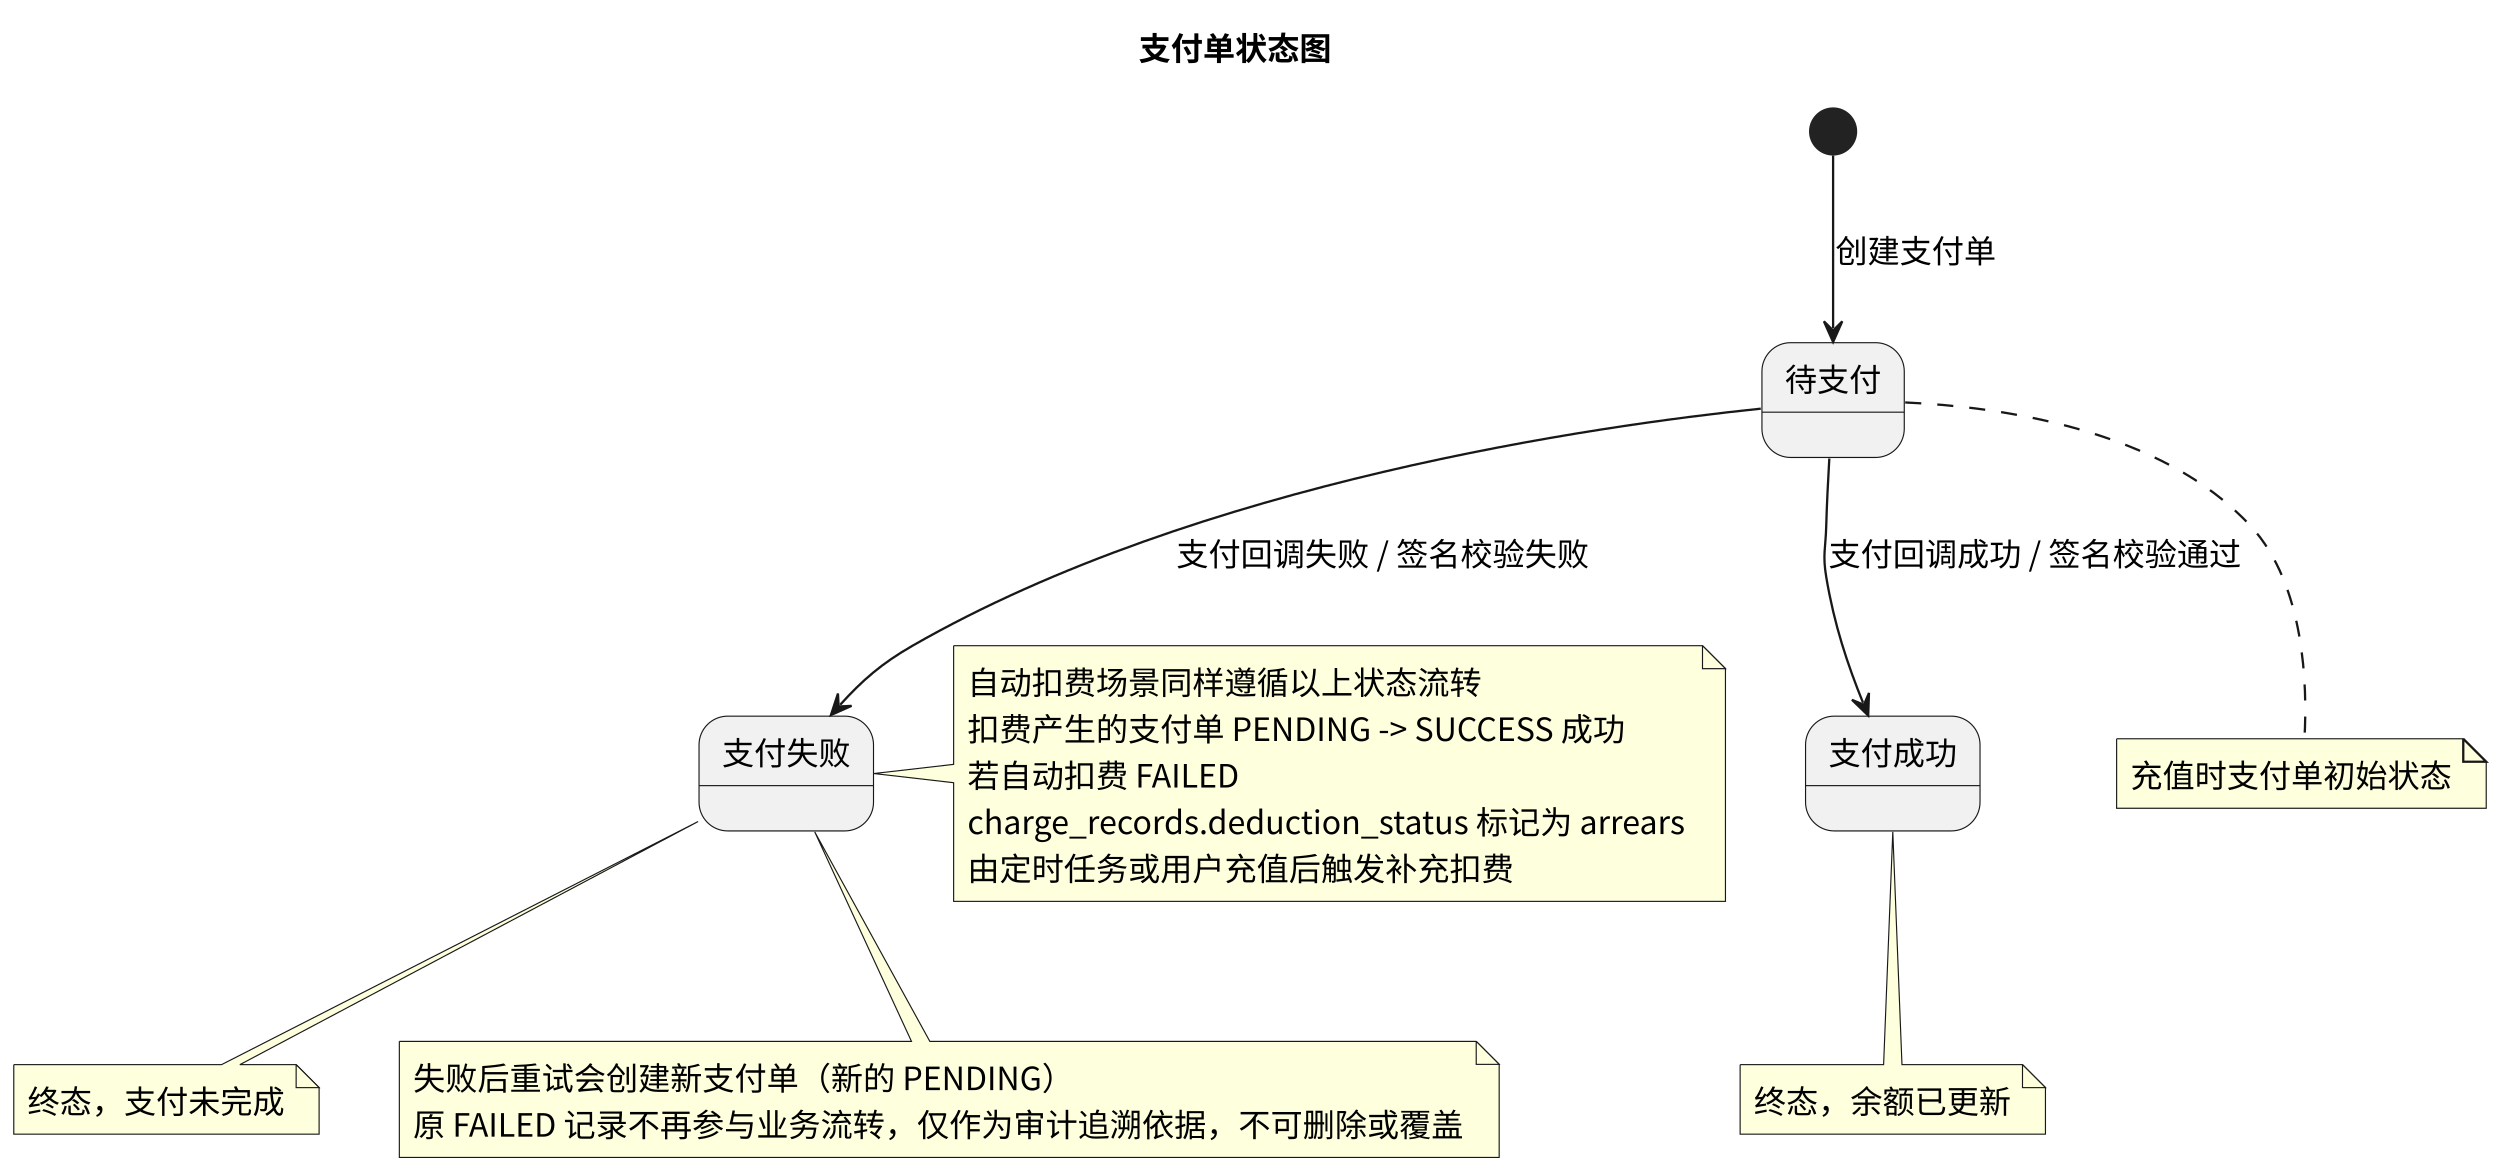
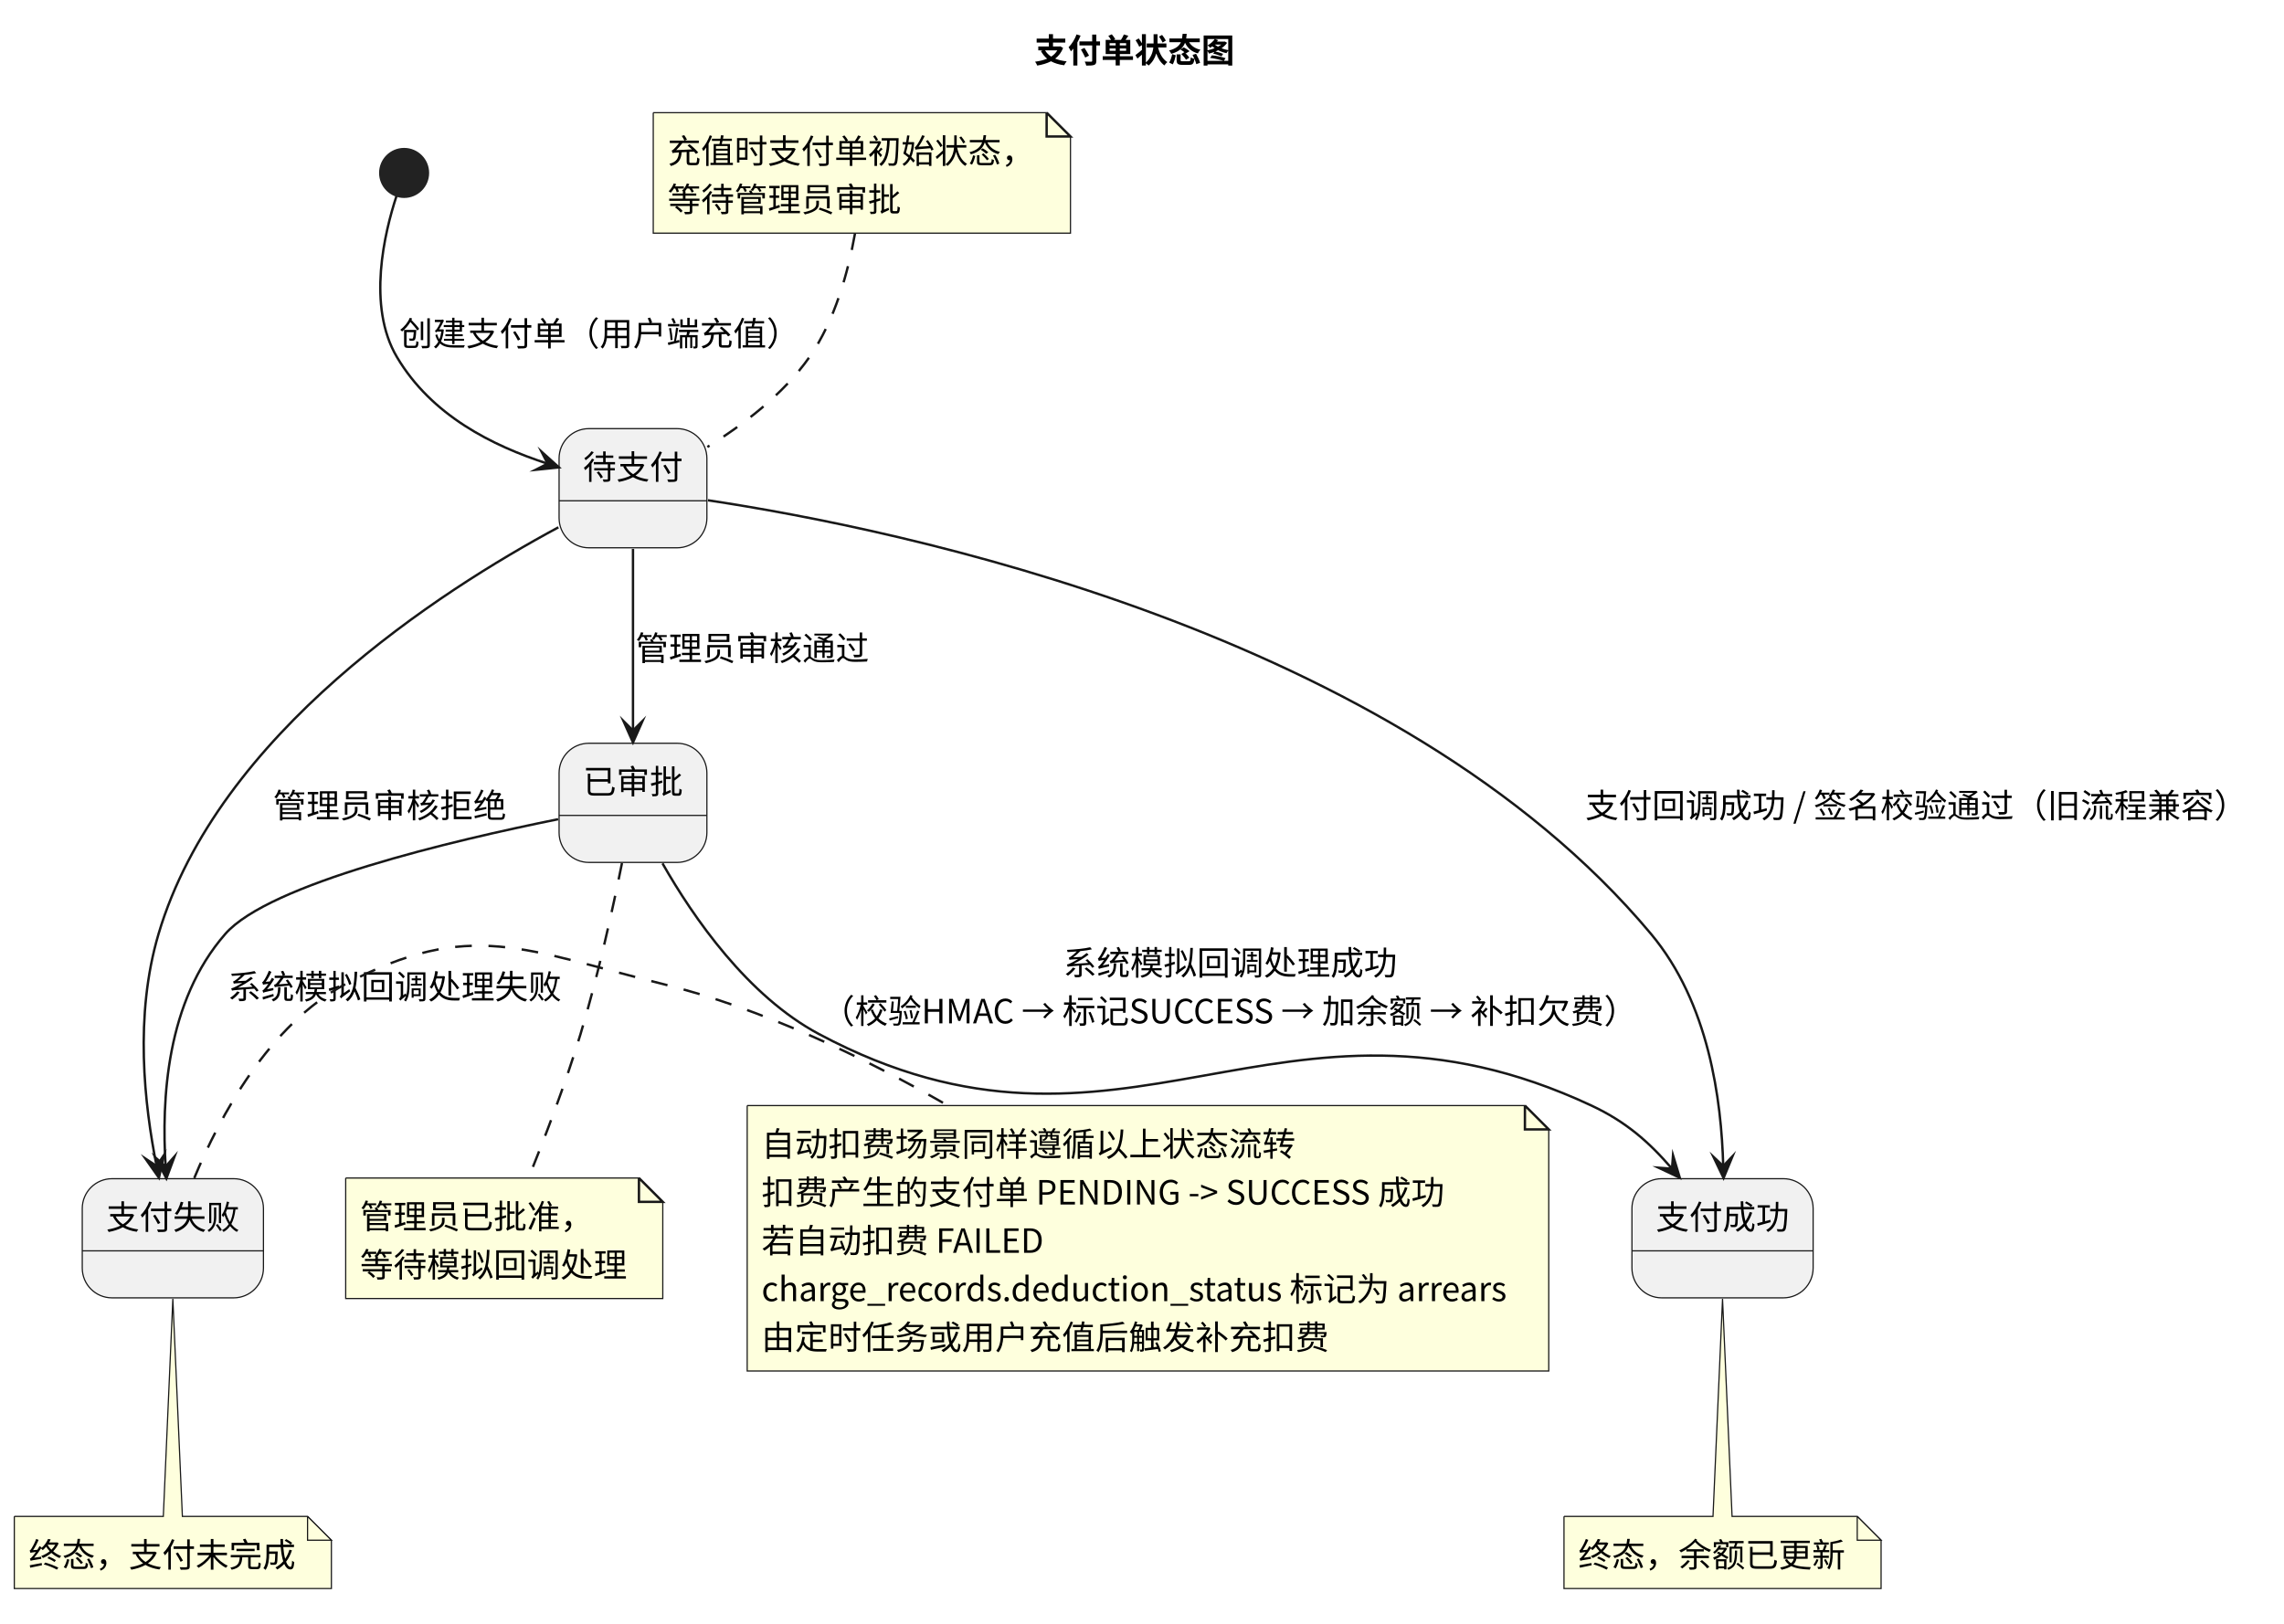
- <svg xmlns="http://www.w3.org/2000/svg" contentStyleType="text/css" data-diagram-type="STATE" height="511px" preserveAspectRatio="none" style="width:1089px;height:511px;background:#FFFFFF;" version="1.1" viewBox="0 0 1089 511" width="1089px" zoomAndPan="magnify">
+ <svg xmlns="http://www.w3.org/2000/svg" contentStyleType="text/css" data-diagram-type="STATE" height="681px" preserveAspectRatio="none" style="width:958px;height:681px;background:#FFFFFF;" version="1.1" viewBox="0 0 958 681" width="958px" zoomAndPan="magnify">
  <defs />
  <g>
    <g class="title" data-source-line="3">
-       <text fill="#000000" font-family="Noto Sans CJK SC" font-size="14" font-weight="bold" lengthAdjust="spacing" textLength="84" x="496" y="26.24">支付单状态图</text>
+       <text fill="#000000" font-family="'Noto Sans CJK SC'" font-size="14" font-weight="700" lengthAdjust="spacing" textLength="84" x="433.845" y="26.24">支付单状态图</text>
    </g>
-     <g id="PENDING">
-       <rect fill="#F1F1F1" height="50" rx="12.5" ry="12.5" style="stroke:#181818;stroke-width:0.5;" width="62" x="767.5" y="149.272" />
-       <line style="stroke:#181818;stroke-width:0.5;" x1="767.5" x2="829.5" y1="179.544" y2="179.544" />
-       <text fill="#000000" font-family="Noto Sans CJK SC" font-size="14" lengthAdjust="spacing" textLength="42" x="777.5" y="170.512">待支付</text>
+     <g class="entity" data-qualified-name="PENDING" data-source-line="5" id="ent0001">
+       <rect fill="#F1F1F1" height="50" rx="12.5" ry="12.5" style="stroke:#181818;stroke-width:0.5;" width="62" x="234.5" y="179.822" />
+       <line style="stroke:#181818;stroke-width:0.5;" x1="234.5" x2="296.5" y1="210.094" y2="210.094" />
+       <text fill="#000000" font-family="'Noto Sans CJK SC'" font-size="14" lengthAdjust="spacing" textLength="42" x="244.5" y="201.062">待支付</text>
    </g>
-     <g id="SUCCESS">
-       <rect fill="#F1F1F1" height="50" rx="12.5" ry="12.5" style="stroke:#181818;stroke-width:0.5;" width="76" x="786.5" y="311.952" />
-       <line style="stroke:#181818;stroke-width:0.5;" x1="786.5" x2="862.5" y1="342.224" y2="342.224" />
-       <text fill="#000000" font-family="Noto Sans CJK SC" font-size="14" lengthAdjust="spacing" textLength="56" x="796.5" y="333.192">支付成功</text>
+     <g class="entity" data-qualified-name="APPROVED" data-source-line="6" id="ent0002">
+       <rect fill="#F1F1F1" height="50" rx="12.5" ry="12.5" style="stroke:#181818;stroke-width:0.5;" width="62" x="234.5" y="311.822" />
+       <line style="stroke:#181818;stroke-width:0.5;" x1="234.5" x2="296.5" y1="342.094" y2="342.094" />
+       <text fill="#000000" font-family="'Noto Sans CJK SC'" font-size="14" lengthAdjust="spacing" textLength="42" x="244.5" y="333.062">已审批</text>
    </g>
-     <g id="FAILED">
-       <rect fill="#F1F1F1" height="50" rx="12.5" ry="12.5" style="stroke:#181818;stroke-width:0.5;" width="76" x="304.5" y="311.952" />
-       <line style="stroke:#181818;stroke-width:0.5;" x1="304.5" x2="380.5" y1="342.224" y2="342.224" />
-       <text fill="#000000" font-family="Noto Sans CJK SC" font-size="14" lengthAdjust="spacing" textLength="56" x="314.5" y="333.192">支付失败</text>
+     <g class="entity" data-qualified-name="SUCCESS" data-source-line="7" id="ent0003">
+       <rect fill="#F1F1F1" height="50" rx="12.5" ry="12.5" style="stroke:#181818;stroke-width:0.5;" width="76" x="684.5" y="494.502" />
+       <line style="stroke:#181818;stroke-width:0.5;" x1="684.5" x2="760.5" y1="524.774" y2="524.774" />
+       <text fill="#000000" font-family="'Noto Sans CJK SC'" font-size="14" lengthAdjust="spacing" textLength="56" x="694.5" y="515.742">支付成功</text>
    </g>
-     <ellipse cx="798.5" cy="57.272" fill="#222222" rx="10" ry="10" style="stroke:#222222;stroke-width:1;" />
-     <g class="entity" data-entity="GMN2" data-source-line="13" data-uid="ent0003" id="entity_GMN2">
-       <path d="M922,321.812 L922,352.084 L1082.999,352.084 L1082.999,331.812 L1072.999,321.812 L922,321.812" fill="#FEFFDD" style="stroke:#181818;stroke-width:0.5;" />
-       <path d="M1072.999,321.812 L1072.999,331.812 L1082.999,331.812 L1072.999,321.812" fill="#FEFFDD" style="stroke:#181818;stroke-width:1;" />
-       <text fill="#000000" font-family="Noto Sans CJK SC" font-size="14" lengthAdjust="spacing" textLength="139.999" x="928" y="343.052">充值时支付单初始状态</text>
+     <g class="entity" data-qualified-name="FAILED" data-source-line="8" id="ent0004">
+       <rect fill="#F1F1F1" height="50" rx="12.5" ry="12.5" style="stroke:#181818;stroke-width:0.5;" width="76" x="34.5" y="494.502" />
+       <line style="stroke:#181818;stroke-width:0.5;" x1="34.5" x2="110.5" y1="524.774" y2="524.774" />
+       <text fill="#000000" font-family="'Noto Sans CJK SC'" font-size="14" lengthAdjust="spacing" textLength="56" x="44.5" y="515.742">支付失败</text>
    </g>
-     <g class="entity" data-entity="GMN5" data-source-line="14" data-uid="ent0006" id="entity_GMN5">
-       <path d="M758,463.762 L758,494.034 A0,0 0 0 0 758,494.034 L891,494.034 A0,0 0 0 0 891,494.034 L891,473.762 L881,463.762 L828.5,463.762 L824.5,362.322 L820.5,463.762 L758,463.762 A0,0 0 0 0 758,463.762" fill="#FEFFDD" style="stroke:#181818;stroke-width:0.5;" />
-       <path d="M881,463.762 L881,473.762 L891,473.762 L881,463.762" fill="#FEFFDD" style="stroke:#181818;stroke-width:0.5;" />
-       <text fill="#000000" font-family="Noto Sans CJK SC" font-size="14" lengthAdjust="spacing" textLength="111.999" x="764" y="485.002">终态，余额已更新</text>
+     <g class="start_entity" data-qualified-name=".start." data-source-line="10" id="ent0005">
+       <ellipse cx="169.5" cy="72.552" fill="#222222" rx="10" ry="10" style="stroke:#222222;stroke-width:1;" />
    </g>
-     <g class="entity" data-entity="GMN8" data-source-line="15" data-uid="ent0009" id="entity_GMN8">
-       <path d="M6,463.762 L6,494.034 A0,0 0 0 0 6,494.034 L139,494.034 A0,0 0 0 0 139,494.034 L139,473.762 L129,463.762 L104.48,463.762 L304.1,357.852 L96.48,463.762 L6,463.762 A0,0 0 0 0 6,463.762" fill="#FEFFDD" style="stroke:#181818;stroke-width:0.5;" />
-       <path d="M129,463.762 L129,473.762 L139,473.762 L129,463.762" fill="#FEFFDD" style="stroke:#181818;stroke-width:0.5;" />
-       <text fill="#000000" font-family="Noto Sans CJK SC" font-size="14" lengthAdjust="spacing" textLength="111.999" x="12" y="485.002">终态，支付未完成</text>
+     <g class="entity" data-qualified-name="GMN12" data-source-line="17" id="ent0013">
+       <path d="M274,47.272 L274,97.816 L448.999,97.816 L448.999,57.272 L438.999,47.272 L274,47.272" fill="#FEFFDD" style="stroke:#181818;stroke-width:0.5;" />
+       <path d="M438.999,47.272 L438.999,57.272 L448.999,57.272 L438.999,47.272" fill="#FEFFDD" style="stroke:#181818;stroke-width:1;" />
+       <text fill="#000000" font-family="'Noto Sans CJK SC'" font-size="14" lengthAdjust="spacing" textLength="153.999" x="280" y="68.512">充值时支付单初始状态，</text>
+       <text fill="#000000" font-family="'Noto Sans CJK SC'" font-size="14" lengthAdjust="spacing" textLength="98" x="280" y="88.784">等待管理员审批</text>
    </g>
-     <g class="entity" data-entity="GMN11" data-source-line="16" data-uid="ent0012" id="entity_GMN11">
-       <path d="M173.95,453.632 L173.95,504.176 A0,0 0 0 0 173.95,504.176 L653.042,504.176 A0,0 0 0 0 653.042,504.176 L653.042,463.632 L643.042,453.632 L405.04,453.632 L354.87,362.322 L397.04,453.632 L173.95,453.632 A0,0 0 0 0 173.95,453.632" fill="#FEFFDD" style="stroke:#181818;stroke-width:0.5;" />
-       <path d="M643.042,453.632 L643.042,463.632 L653.042,463.632 L643.042,453.632" fill="#FEFFDD" style="stroke:#181818;stroke-width:0.5;" />
-       <text fill="#000000" font-family="Noto Sans CJK SC" font-size="14" lengthAdjust="spacing" textLength="287.867" x="179.95" y="474.872">失败后重试会创建新支付单（新的 PENDING）</text>
-       <text fill="#000000" font-family="Noto Sans CJK SC" font-size="14" lengthAdjust="spacing" textLength="458.092" x="179.95" y="495.144">原 FAILED 记录不再参与业务流转，仅作为审计追溯依据，不可删除或覆盖</text>
+     <g class="entity" data-qualified-name="GMN15" data-source-line="18" id="ent0016">
+       <path d="M145,494.232 L145,544.776 L278,544.776 L278,504.232 L268,494.232 L145,494.232" fill="#FEFFDD" style="stroke:#181818;stroke-width:0.5;" />
+       <path d="M268,494.232 L268,504.232 L278,504.232 L268,494.232" fill="#FEFFDD" style="stroke:#181818;stroke-width:1;" />
+       <text fill="#000000" font-family="'Noto Sans CJK SC'" font-size="14" lengthAdjust="spacing" textLength="98" x="151" y="515.472">管理员已批准，</text>
+       <text fill="#000000" font-family="'Noto Sans CJK SC'" font-size="14" lengthAdjust="spacing" textLength="111.999" x="151" y="535.744">等待模拟回调处理</text>
    </g>
-     <g class="entity" data-entity="GMN14" data-source-line="18" data-uid="ent0015" id="entity_GMN14">
-       <path d="M415.4,281.272 L415.4,332.952 L380.63,336.952 L415.4,340.952 L415.4,392.632 A0,0 0 0 0 415.4,392.632 L751.609,392.632 A0,0 0 0 0 751.609,392.632 L751.609,291.272 L741.609,281.272 L415.4,281.272 A0,0 0 0 0 415.4,281.272" fill="#FEFFDD" style="stroke:#181818;stroke-width:0.5;" />
-       <path d="M741.609,281.272 L741.609,291.272 L751.609,291.272 L741.609,281.272" fill="#FEFFDD" style="stroke:#181818;stroke-width:0.5;" />
-       <text fill="#000000" font-family="Noto Sans CJK SC" font-size="14" lengthAdjust="spacing" textLength="223.999" x="421.4" y="302.512">自动扣费场景同样遵循以上状态流转</text>
-       <text fill="#000000" font-family="Noto Sans CJK SC" font-size="14" lengthAdjust="spacing" textLength="287.139" x="421.4" y="322.784">扣费产生的支付单 PENDING -&gt; SUCCESS 成功</text>
-       <text fill="#000000" font-family="Noto Sans CJK SC" font-size="14" lengthAdjust="spacing" textLength="118.957" x="421.4" y="343.056">若自动扣费 FAILED</text>
-       <text fill="#000000" font-family="Noto Sans CJK SC" font-size="14" lengthAdjust="spacing" textLength="315.209" x="421.4" y="363.328">charge_records.deduction_status 标记为 arrears</text>
-       <text fill="#000000" font-family="Noto Sans CJK SC" font-size="14" lengthAdjust="spacing" textLength="237.999" x="421.4" y="383.599">由定时任务或用户充值后触发补充扣费</text>
+     <g class="entity" data-qualified-name="GMN18" data-source-line="19" id="ent0019">
+       <path d="M656,636.182 L656,666.454 A0,0 0 0 0 656,666.454 L789,666.454 A0,0 0 0 0 789,666.454 L789,646.182 L779,636.182 L726.5,636.182 L722.5,544.922 L718.5,636.182 L656,636.182 A0,0 0 0 0 656,636.182" fill="#FEFFDD" style="stroke:#181818;stroke-width:0.5;" />
+       <path d="M779,636.182 L779,646.182 L789,646.182 L779,636.182" fill="#FEFFDD" style="stroke:#181818;stroke-width:0.5;" />
+       <text fill="#000000" font-family="'Noto Sans CJK SC'" font-size="14" lengthAdjust="spacing" textLength="111.999" x="662" y="657.422">终态，余额已更新</text>
    </g>
-     <g class="link" data-entity-1=".start." data-entity-2="PENDING" data-source-line="9" data-uid="lnk3" id="link_.start._PENDING">
-       <path d="M798.5,67.682 C798.5,85.272 798.5,117.662 798.5,142.972" fill="none" id="*start*-to-PENDING" style="stroke:#181818;stroke-width:1;" />
-       <polygon fill="#181818" points="798.5,148.972,802.5,139.972,798.5,143.972,794.5,139.972,798.5,148.972" style="stroke:#181818;stroke-width:1;" />
-       <text fill="#000000" font-family="Noto Sans CJK SC" font-size="14" lengthAdjust="spacing" textLength="70" x="799.5" y="114.512">创建支付单</text>
+     <g class="entity" data-qualified-name="GMN21" data-source-line="20" id="ent0022">
+       <path d="M6,636.182 L6,666.454 A0,0 0 0 0 6,666.454 L139,666.454 A0,0 0 0 0 139,666.454 L139,646.182 L129,636.182 L76.5,636.182 L72.5,544.922 L68.5,636.182 L6,636.182 A0,0 0 0 0 6,636.182" fill="#FEFFDD" style="stroke:#181818;stroke-width:0.5;" />
+       <path d="M129,636.182 L129,646.182 L139,646.182 L129,636.182" fill="#FEFFDD" style="stroke:#181818;stroke-width:0.5;" />
+       <text fill="#000000" font-family="'Noto Sans CJK SC'" font-size="14" lengthAdjust="spacing" textLength="111.999" x="12" y="657.422">终态，支付未完成</text>
    </g>
-     <g class="link" data-entity-1="PENDING" data-entity-2="SUCCESS" data-source-line="10" data-uid="lnk4" id="link_PENDING_SUCCESS">
-       <path d="M796.85,199.722 C796.31,208.972 795.77,219.602 795.5,229.272 C795.23,239.042 793.89,241.622 795.5,251.272 C799,272.272 804.81,289.48 811.54,306.12" fill="none" id="PENDING-to-SUCCESS" style="stroke:#181818;stroke-width:1;" />
-       <polygon fill="#181818" points="813.79,311.682,814.124,301.839,811.915,307.047,806.707,304.838,813.79,311.682" style="stroke:#181818;stroke-width:1;" />
-       <text fill="#000000" font-family="Noto Sans CJK SC" font-size="14" lengthAdjust="spacing" textLength="179.759" x="796.5" y="246.512">支付回调成功 / 签名校验通过</text>
+     <g class="entity" data-qualified-name="GMN24" data-source-line="22" id="ent0025">
+       <path d="M313.4,463.822 L313.4,575.182 L649.609,575.182 L649.609,473.822 L639.609,463.822 L313.4,463.822" fill="#FEFFDD" style="stroke:#181818;stroke-width:0.5;" />
+       <path d="M639.609,463.822 L639.609,473.822 L649.609,473.822 L639.609,463.822" fill="#FEFFDD" style="stroke:#181818;stroke-width:1;" />
+       <text fill="#000000" font-family="'Noto Sans CJK SC'" font-size="14" lengthAdjust="spacing" textLength="223.999" x="319.4" y="485.062">自动扣费场景同样遵循以上状态流转</text>
+       <text fill="#000000" font-family="'Noto Sans CJK SC'" font-size="14" lengthAdjust="spacing" textLength="287.139" x="319.4" y="505.334">扣费产生的支付单 PENDING -&gt; SUCCESS 成功</text>
+       <text fill="#000000" font-family="'Noto Sans CJK SC'" font-size="14" lengthAdjust="spacing" textLength="118.957" x="319.4" y="525.606">若自动扣费 FAILED</text>
+       <text fill="#000000" font-family="'Noto Sans CJK SC'" font-size="14" lengthAdjust="spacing" textLength="315.209" x="319.4" y="545.878">charge_records.deduction_status 标记为 arrears</text>
+       <text fill="#000000" font-family="'Noto Sans CJK SC'" font-size="14" lengthAdjust="spacing" textLength="237.999" x="319.4" y="566.149">由定时任务或用户充值后触发补充扣费</text>
    </g>
-     <g class="link" data-entity-1="PENDING" data-entity-2="FAILED" data-source-line="11" data-uid="lnk5" id="link_PENDING_FAILED">
-       <path d="M767,178.012 C696.48,185.302 522.29,209.742 397.5,281.272 C384.07,288.972 375.623,296.33 365.973,307.01" fill="none" id="PENDING-to-FAILED" style="stroke:#181818;stroke-width:1;" />
-       <polygon fill="#181818" points="361.95,311.462,370.952,307.466,365.302,307.752,365.016,302.102,361.95,311.462" style="stroke:#181818;stroke-width:1;" />
-       <text fill="#000000" font-family="Noto Sans CJK SC" font-size="14" lengthAdjust="spacing" textLength="179.759" x="512.41" y="246.512">支付回调失败 / 签名校验失败</text>
+     <g class="link" data-entity-1="ent0005" data-entity-2="ent0001" data-link-type="dependency" data-source-line="10" id="lnk6">
+       <path d="M166.29,82.302 C161.36,97.302 153.78,128.402 166.5,149.822 C181.09,174.402 206.487,186.96 229.697,194.54" fill="none" id="*start*-to-PENDING" style="stroke:#181818;stroke-width:1;" />
+       <polygon fill="#181818" points="234.45,196.092,227.137,189.495,229.697,194.54,224.653,197.1,234.45,196.092" style="stroke:#181818;stroke-width:1;stroke-linejoin:miter;stroke-miterlimit:10;" />
+       <text fill="#000000" font-family="'Noto Sans CJK SC'" font-size="14" lengthAdjust="spacing" textLength="167.999" x="167.5" y="145.062">创建支付单（用户端充值）</text>
    </g>
-     <g class="link" data-entity-1="PENDING" data-entity-2="GMN2" data-source-line="13" data-uid="lnk4" id="link_PENDING_GMN2">
-       <path d="M829.91,175.312 C870.76,177.152 941.49,186.792 980.5,229.272 C1004.04,254.892 1005.1,298.792 1003.84,321.462" fill="none" id="PENDING-GMN2" style="stroke:#181818;stroke-width:1;stroke-dasharray:7,7;" />
+     <g class="link" data-entity-1="ent0001" data-entity-2="ent0002" data-link-type="dependency" data-source-line="11" id="lnk7">
+       <path d="M265.5,230.272 C265.5,253.512 265.5,283.272 265.5,306.482" fill="none" id="PENDING-to-APPROVED" style="stroke:#181818;stroke-width:1;" />
+       <polygon fill="#181818" points="265.5,311.482,269.5,302.482,265.5,306.482,261.5,302.482,265.5,311.482" style="stroke:#181818;stroke-width:1;stroke-linejoin:miter;stroke-miterlimit:10;" />
+       <text fill="#000000" font-family="'Noto Sans CJK SC'" font-size="14" lengthAdjust="spacing" textLength="98" x="266.5" y="277.062">管理员审核通过</text>
+     </g>
+     <g class="link" data-entity-1="ent0001" data-entity-2="ent0004" data-link-type="dependency" data-source-line="12" id="lnk8">
+       <path d="M234.21,221.232 C184.72,247.832 91.43,307.712 66.5,391.822 C56.3,426.232 60.548,463.277 65.688,489.207" fill="none" id="PENDING-to-FAILED" style="stroke:#181818;stroke-width:1;" />
+       <polygon fill="#181818" points="66.66,494.112,68.834,484.506,65.688,489.207,60.986,486.062,66.66,494.112" style="stroke:#181818;stroke-width:1;stroke-linejoin:miter;stroke-miterlimit:10;" />
+       <text fill="#000000" font-family="'Noto Sans CJK SC'" font-size="14" lengthAdjust="spacing" textLength="98" x="114.47" y="343.062">管理员审核拒绝</text>
+     </g>
+     <g class="link" data-entity-1="ent0002" data-entity-2="ent0003" data-link-type="dependency" data-source-line="13" id="lnk9">
+       <path d="M277.88,362.232 C290.87,385.022 313.57,417.842 343.5,433.822 C471.07,501.932 536.5,402.562 667.5,463.822 C682.01,470.612 691.658,479.113 701.308,490.323" fill="none" id="APPROVED-to-SUCCESS" style="stroke:#181818;stroke-width:1;" />
+       <polygon fill="#181818" points="704.57,494.112,701.73,484.682,701.308,490.323,695.667,489.901,704.57,494.112" style="stroke:#181818;stroke-width:1;stroke-linejoin:miter;stroke-miterlimit:10;" />
+       <text fill="#000000" font-family="'Noto Sans CJK SC'" font-size="14" lengthAdjust="spacing" textLength="139.999" x="446.028" y="409.062">系统模拟回调处理成功</text>
+       <text fill="#000000" font-family="'Noto Sans CJK SC'" font-size="14" lengthAdjust="spacing" textLength="343.055" x="344.5" y="429.334">（校验HMAC → 标记SUCCESS → 加余额 → 补扣欠费）</text>
+     </g>
+     <g class="link" data-entity-1="ent0002" data-entity-2="ent0004" data-link-type="dependency" data-source-line="14" id="lnk10">
+       <path d="M234.11,343.692 C189.99,352.602 112.94,370.722 94.5,391.822 C69.67,420.222 67.717,461.342 69.477,489.402" fill="none" id="APPROVED-to-FAILED" style="stroke:#181818;stroke-width:1;" />
+       <polygon fill="#181818" points="69.79,494.392,73.219,485.159,69.477,489.402,65.234,485.66,69.79,494.392" style="stroke:#181818;stroke-width:1;stroke-linejoin:miter;stroke-miterlimit:10;" />
+       <text fill="#000000" font-family="'Noto Sans CJK SC'" font-size="14" lengthAdjust="spacing" textLength="139.999" x="95.5" y="419.062">系统模拟回调处理失败</text>
+     </g>
+     <g class="link" data-entity-1="ent0001" data-entity-2="ent0003" data-link-type="dependency" data-source-line="15" id="lnk11">
+       <path d="M296.93,209.882 C376.33,221.872 586.19,264.642 692.5,391.822 C716.85,420.952 722.022,461.404 722.792,489.214" fill="none" id="PENDING-to-SUCCESS" style="stroke:#181818;stroke-width:1;" />
+       <polygon fill="#181818" points="722.93,494.212,726.679,485.105,722.792,489.214,718.682,485.326,722.93,494.212" style="stroke:#181818;stroke-width:1;stroke-linejoin:miter;stroke-miterlimit:10;" />
+       <text fill="#000000" font-family="'Noto Sans CJK SC'" font-size="14" lengthAdjust="spacing" textLength="277.759" x="664.93" y="343.062">支付回调成功 / 签名校验通过（旧流程兼容）</text>
+     </g>
+     <g class="link" data-entity-1="ent0013" data-entity-2="ent0001" data-link-type="association" data-source-line="17" id="lnk14">
+       <path d="M358.61,97.992 C355.78,113.902 350.25,134.462 339.5,149.822 C328.56,165.452 311.61,178.302 296.7,187.532" fill="none" id="GMN12-PENDING" style="stroke:#181818;stroke-width:1;stroke-dasharray:7,7;" />
+     </g>
+     <g class="link" data-entity-1="ent0002" data-entity-2="ent0016" data-link-type="association" data-source-line="18" id="lnk17">
+       <path d="M260.88,362.122 C256.94,381.672 250.77,409.762 243.5,433.822 C237.28,454.432 228.55,477.232 221.78,493.982" fill="none" id="APPROVED-GMN15" style="stroke:#181818;stroke-width:1;stroke-dasharray:7,7;" />
+     </g>
+     <g class="link" data-entity-1="ent0004" data-entity-2="ent0025" data-link-type="association" data-source-line="22" id="lnk26">
+       <path d="M81.48,494.252 C92.17,468.482 112.74,429.902 145,412.822 C197.24,385.162 220.6,398.692 278,412.822 C319.44,423.022 361.79,443.332 397.05,463.522" fill="none" id="FAILED-GMN24" style="stroke:#181818;stroke-width:1;stroke-dasharray:7,7;" />
    </g>
  </g>
</svg>
